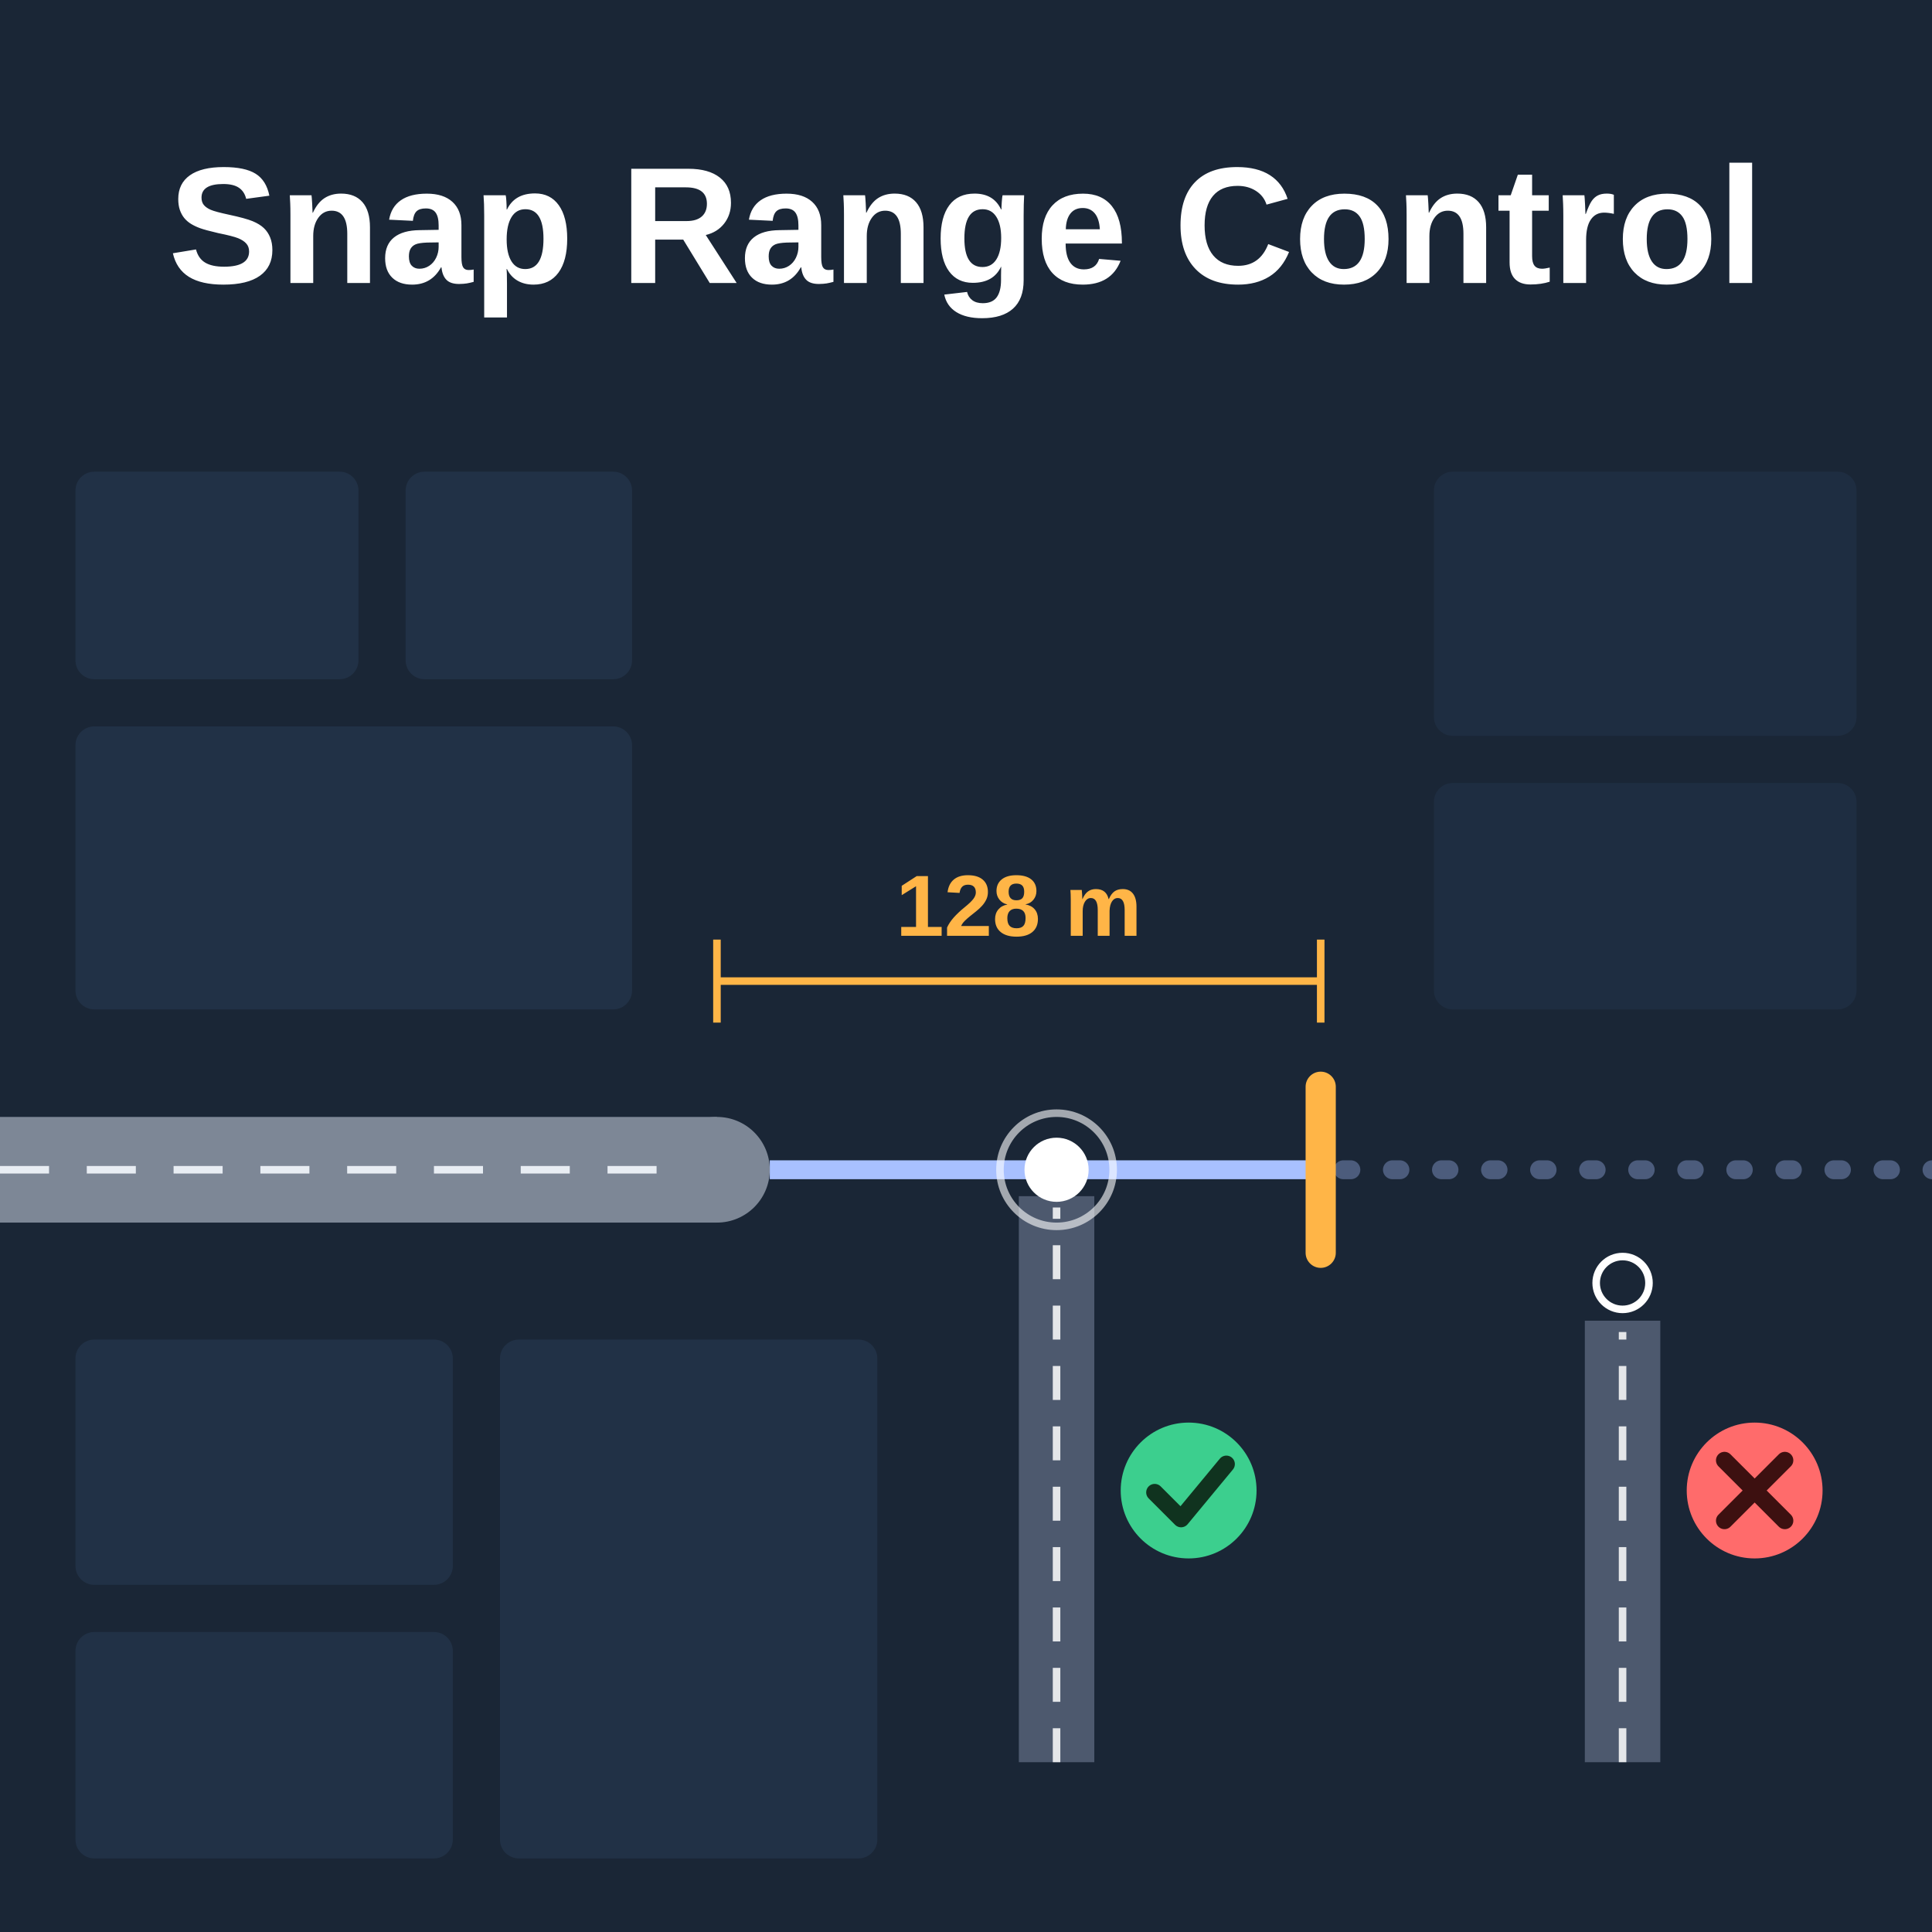
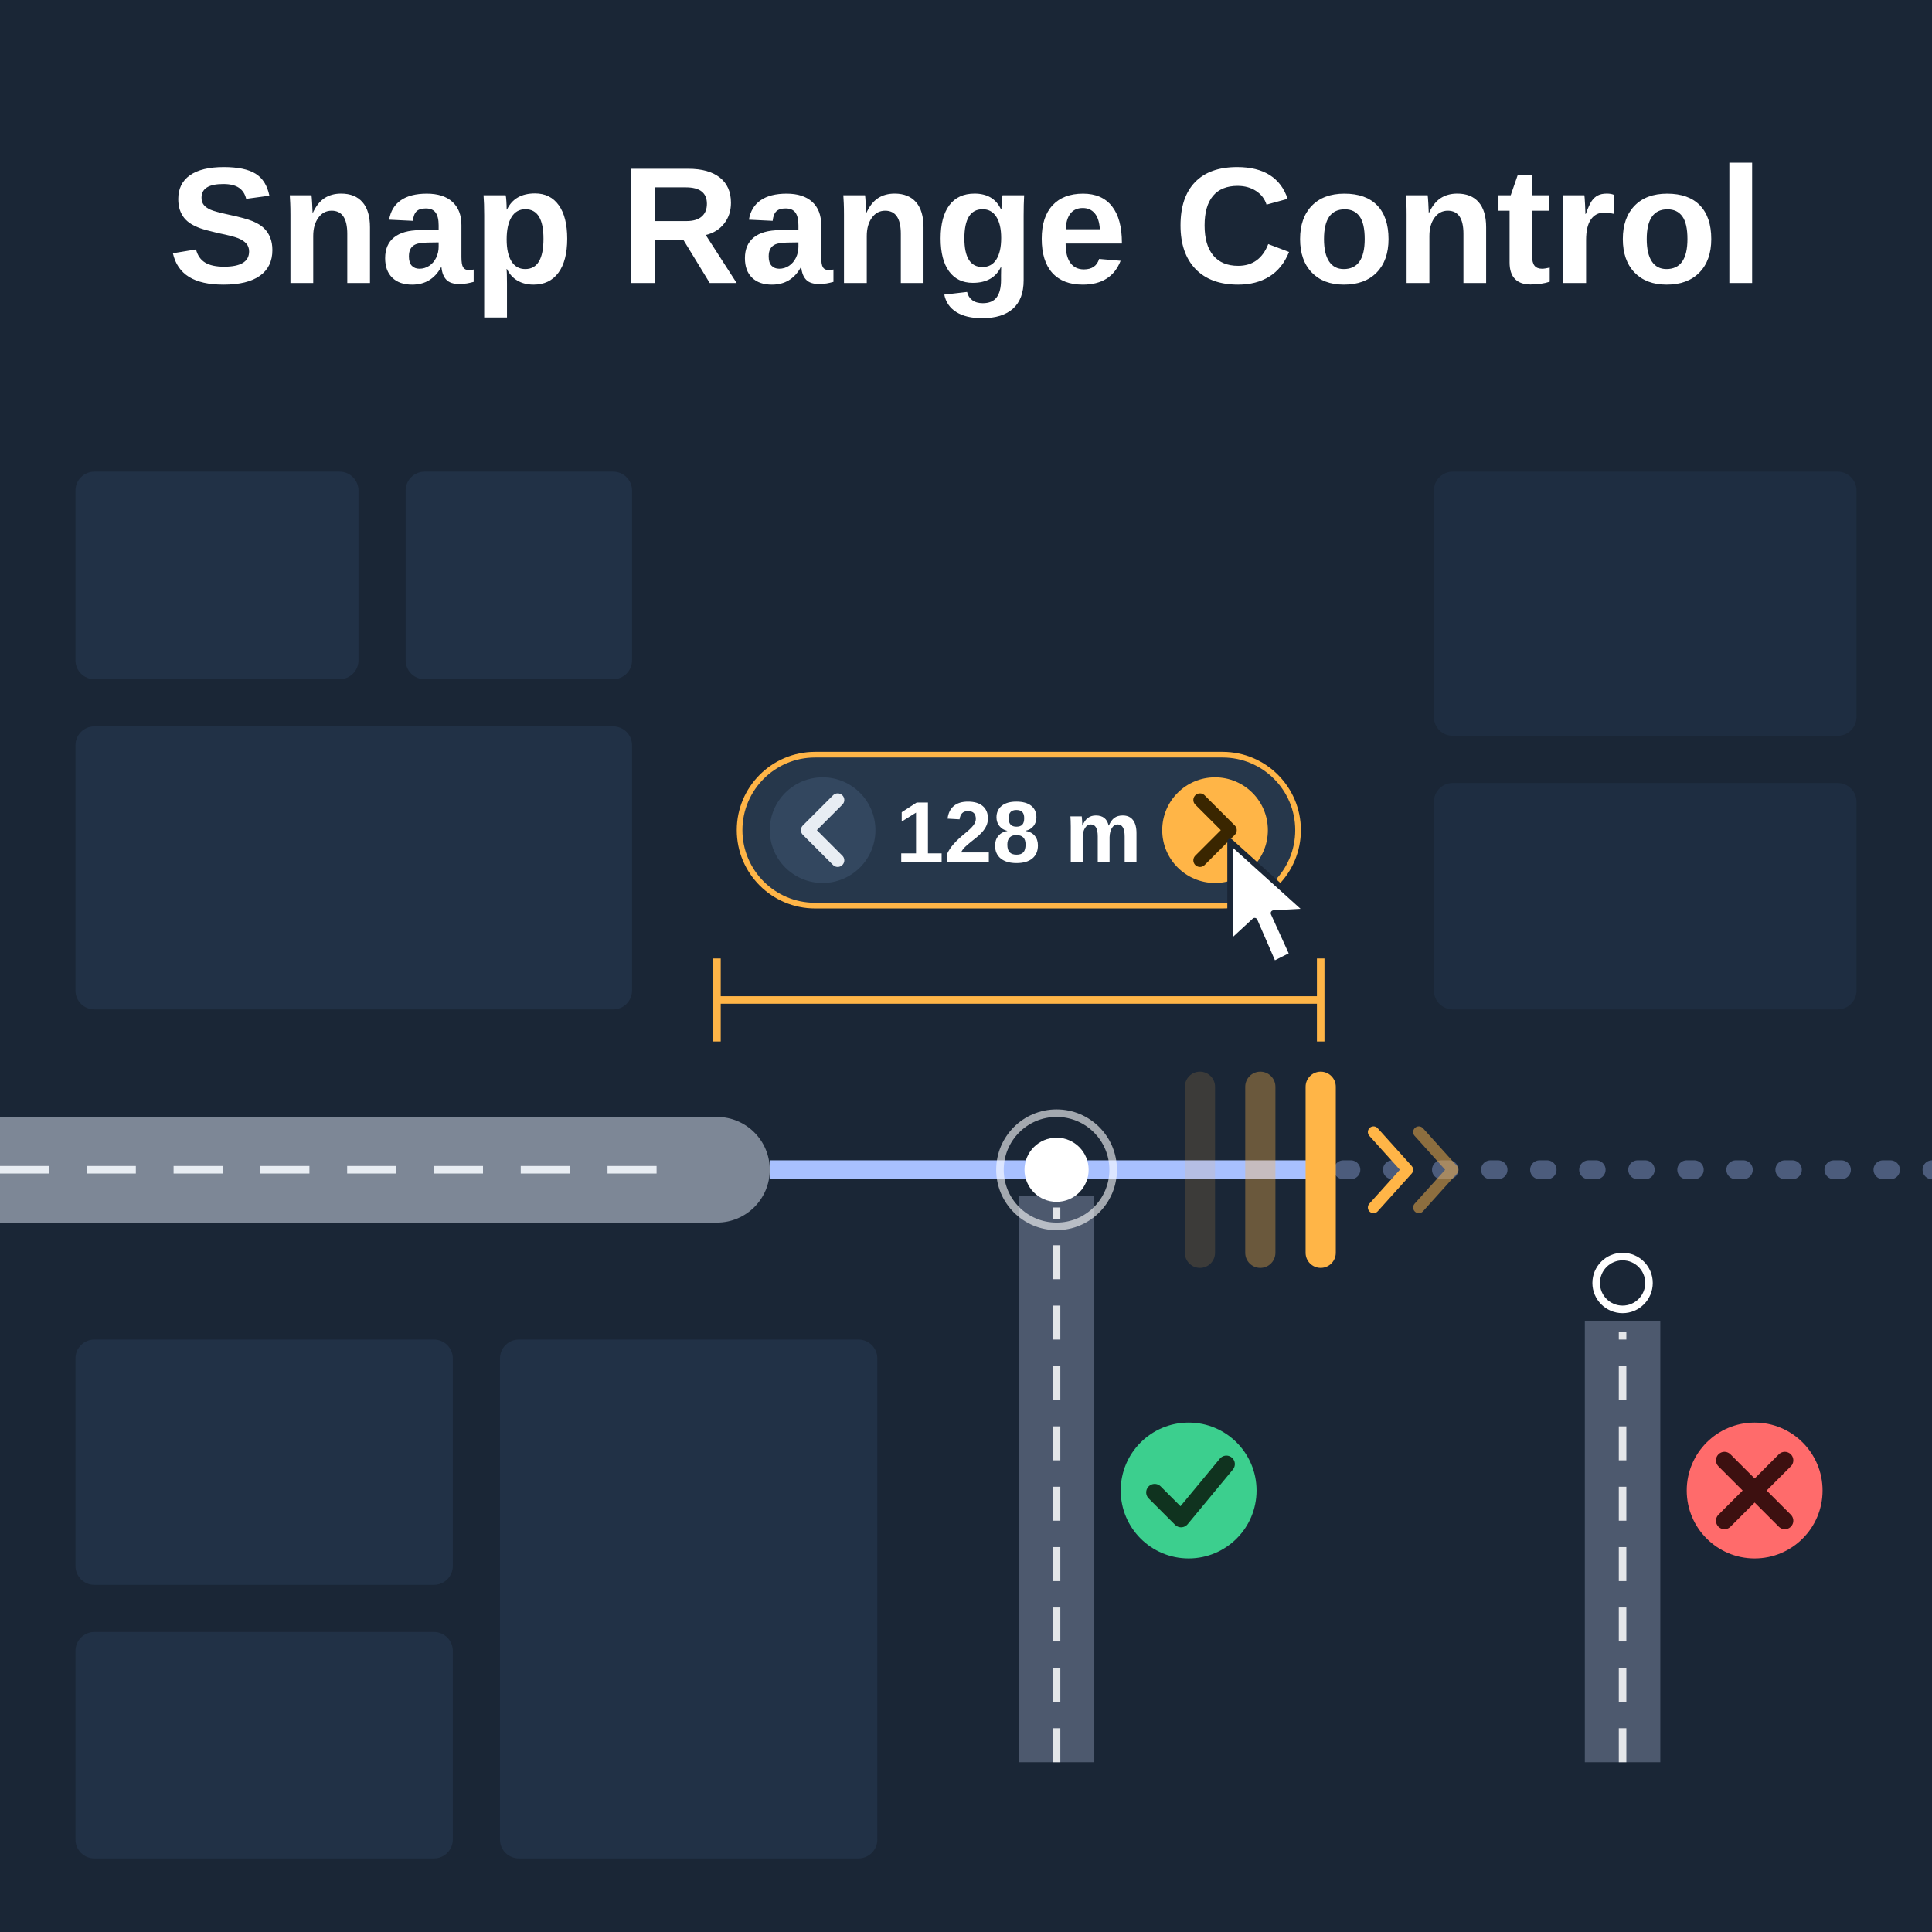
<svg xmlns="http://www.w3.org/2000/svg" width="1024" height="1024" viewBox="0 0 1024 1024">
  <rect width="1024" height="1024" fill="#1a2636" />
  <g fill="#213146">
    <rect x="40" y="250" width="150" height="110" rx="10" />
    <rect x="215" y="250" width="120" height="110" rx="10" />
    <rect x="40" y="385" width="295" height="150" rx="10" />
    <rect x="40" y="710" width="200" height="130" rx="10" />
    <rect x="40" y="865" width="200" height="120" rx="10" />
    <rect x="265" y="710" width="200" height="275" rx="10" />
  </g>
  <g fill="#1e2d41">
    <rect x="760" y="250" width="224" height="140" rx="10" />
    <rect x="760" y="415" width="224" height="120" rx="10" />
  </g>
  <text x="512" y="150" text-anchor="middle" font-family="Segoe UI, Arial, sans-serif" font-size="88" font-weight="700" fill="#ffffff">Snap Range Control</text>
  <rect x="0" y="592" width="380" height="56" fill="#7d8796" />
  <line x1="0" y1="620" x2="372" y2="620" stroke="#e8edf3" stroke-width="4" stroke-dasharray="26 20" />
  <circle cx="380" cy="620" r="28" fill="#7d8796" />
  <line x1="408" y1="620" x2="700" y2="620" stroke="#a8c0ff" stroke-width="10" />
  <line x1="712" y1="620" x2="1024" y2="620" stroke="#a8c0ff" stroke-width="10" stroke-dasharray="4 22" stroke-linecap="round" opacity="0.35" />
-   <line x1="380" y1="520" x2="700" y2="520" stroke="#ffb547" stroke-width="4" />
-   <line x1="380" y1="498" x2="380" y2="542" stroke="#ffb547" stroke-width="4" />
-   <line x1="700" y1="498" x2="700" y2="542" stroke="#ffb547" stroke-width="4" />
-   <text x="540" y="496" text-anchor="middle" font-family="Segoe UI, Arial, sans-serif" font-size="46" font-weight="600" fill="#ffb547">128 m</text>
+   <line x1="380" y1="530" x2="700" y2="530" stroke="#ffb547" stroke-width="4" />
+   <line x1="380" y1="508" x2="380" y2="552" stroke="#ffb547" stroke-width="4" />
+   <line x1="700" y1="508" x2="700" y2="552" stroke="#ffb547" stroke-width="4" />
+   <rect x="392" y="400" width="296" height="80" rx="40" fill="#26374b" stroke="#ffb547" stroke-width="3" />
+   <circle cx="436" cy="440" r="28" fill="#33475f" />
+   <path d="M444 424 L428 440 L444 456" fill="none" stroke="#e8edf3" stroke-width="7" stroke-linecap="round" stroke-linejoin="round" />
+   <circle cx="644" cy="440" r="28" fill="#ffb547" />
+   <path d="M636 424 L652 440 L636 456" fill="none" stroke="#3a2600" stroke-width="7" stroke-linecap="round" stroke-linejoin="round" />
+   <text x="540" y="457" text-anchor="middle" font-family="Segoe UI, Arial, sans-serif" font-size="46" font-weight="600" fill="#ffffff">128 m</text>
+   <path d="M652 446 L652 500 L665 488 L675 511 L685 506 L675 484 L693 483 Z" fill="#ffffff" stroke="#1a2636" stroke-width="3" stroke-linejoin="round" />
+   <rect x="628" y="568" width="16" height="104" rx="8" fill="#ffb547" opacity="0.15" />
+   <rect x="660" y="568" width="16" height="104" rx="8" fill="#ffb547" opacity="0.35" />
  <rect x="692" y="568" width="16" height="104" rx="8" fill="#ffb547" />
+   <path d="M728 600 L746 620 L728 640" fill="none" stroke="#ffb547" stroke-width="6" stroke-linecap="round" stroke-linejoin="round" />
+   <path d="M752 600 L770 620 L752 640" fill="none" stroke="#ffb547" stroke-width="6" stroke-linecap="round" stroke-linejoin="round" opacity="0.5" />
  <rect x="540" y="634" width="40" height="300" fill="#cfe0ff" opacity="0.28" />
  <line x1="560" y1="934" x2="560" y2="640" stroke="#ffffff" stroke-width="4" stroke-dasharray="18 14" opacity="0.85" />
  <circle cx="560" cy="620" r="17" fill="#ffffff" />
  <circle cx="560" cy="620" r="30" fill="none" stroke="#ffffff" stroke-width="4" opacity="0.6" />
  <circle cx="630" cy="790" r="36" fill="#3ccf8e" />
  <path d="M612 791 L626 805 L650 776" fill="none" stroke="#10331f" stroke-width="9" stroke-linecap="round" stroke-linejoin="round" />
  <rect x="840" y="700" width="40" height="234" fill="#cfe0ff" opacity="0.28" />
  <line x1="860" y1="934" x2="860" y2="706" stroke="#ffffff" stroke-width="4" stroke-dasharray="18 14" opacity="0.85" />
  <circle cx="860" cy="680" r="14" fill="none" stroke="#ffffff" stroke-width="4" />
  <circle cx="930" cy="790" r="36" fill="#ff6b6b" />
  <path d="M914 774 L946 806 M946 774 L914 806" fill="none" stroke="#3d1010" stroke-width="9" stroke-linecap="round" />
</svg>
